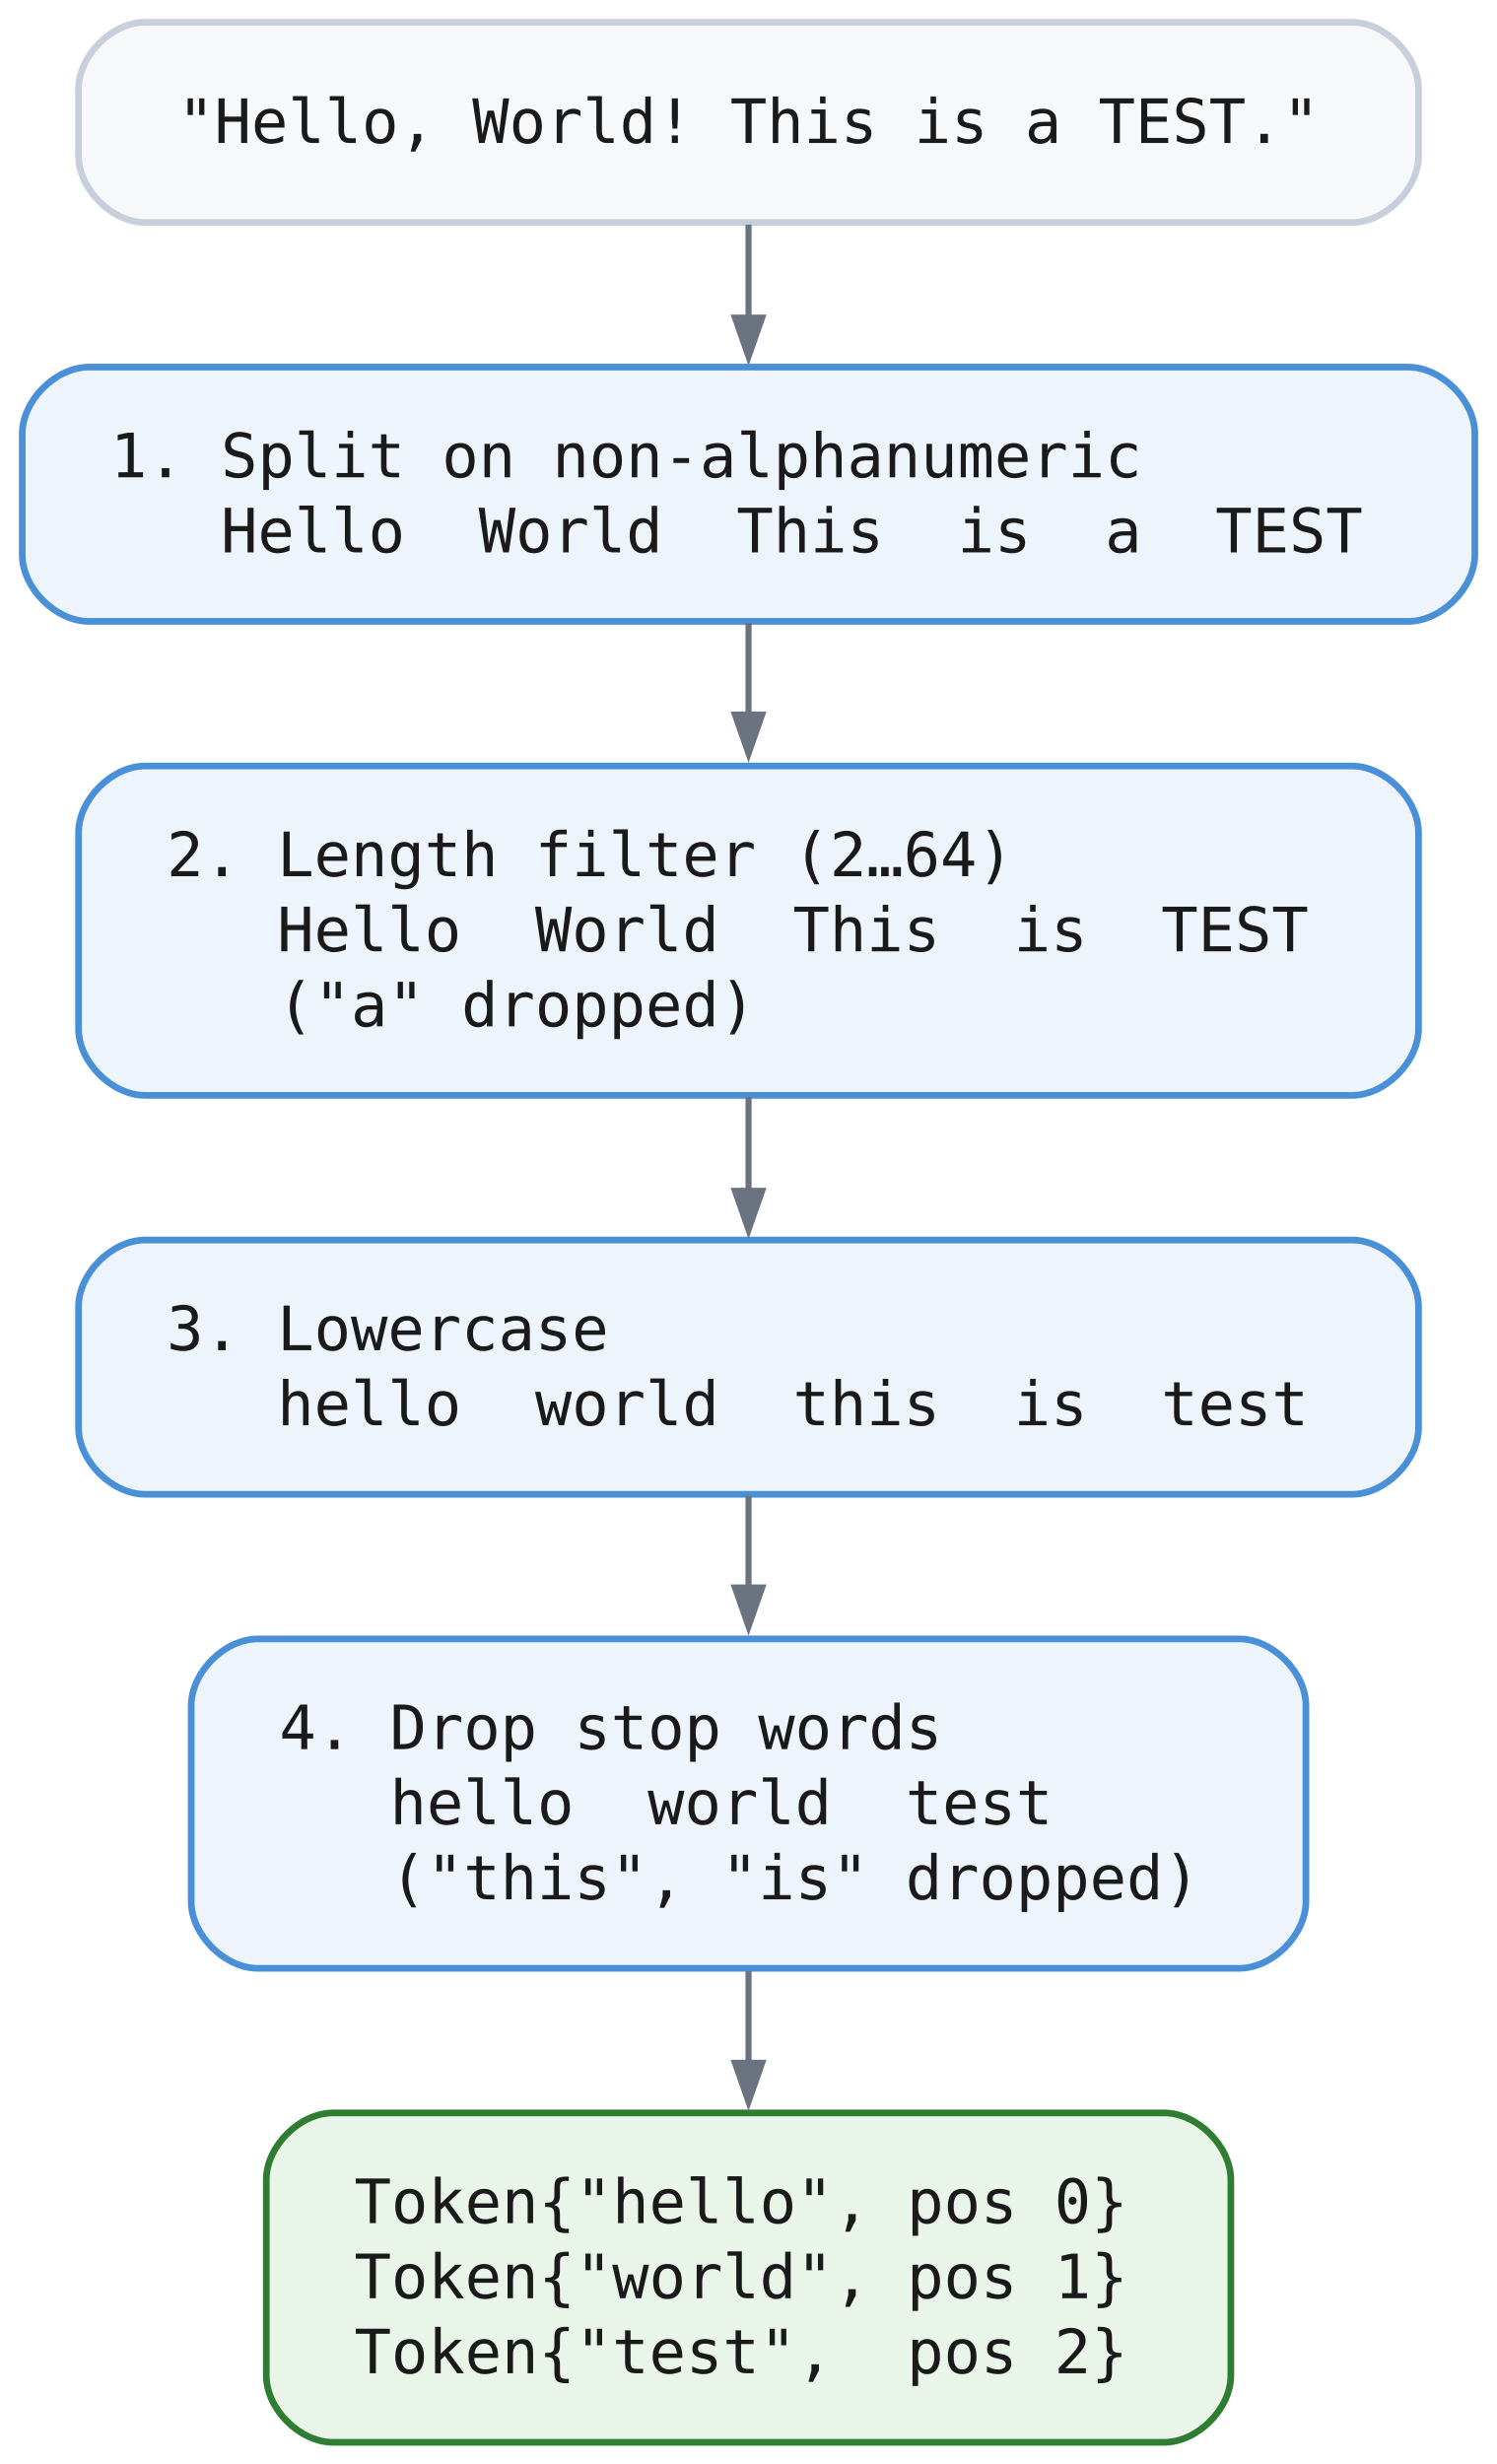
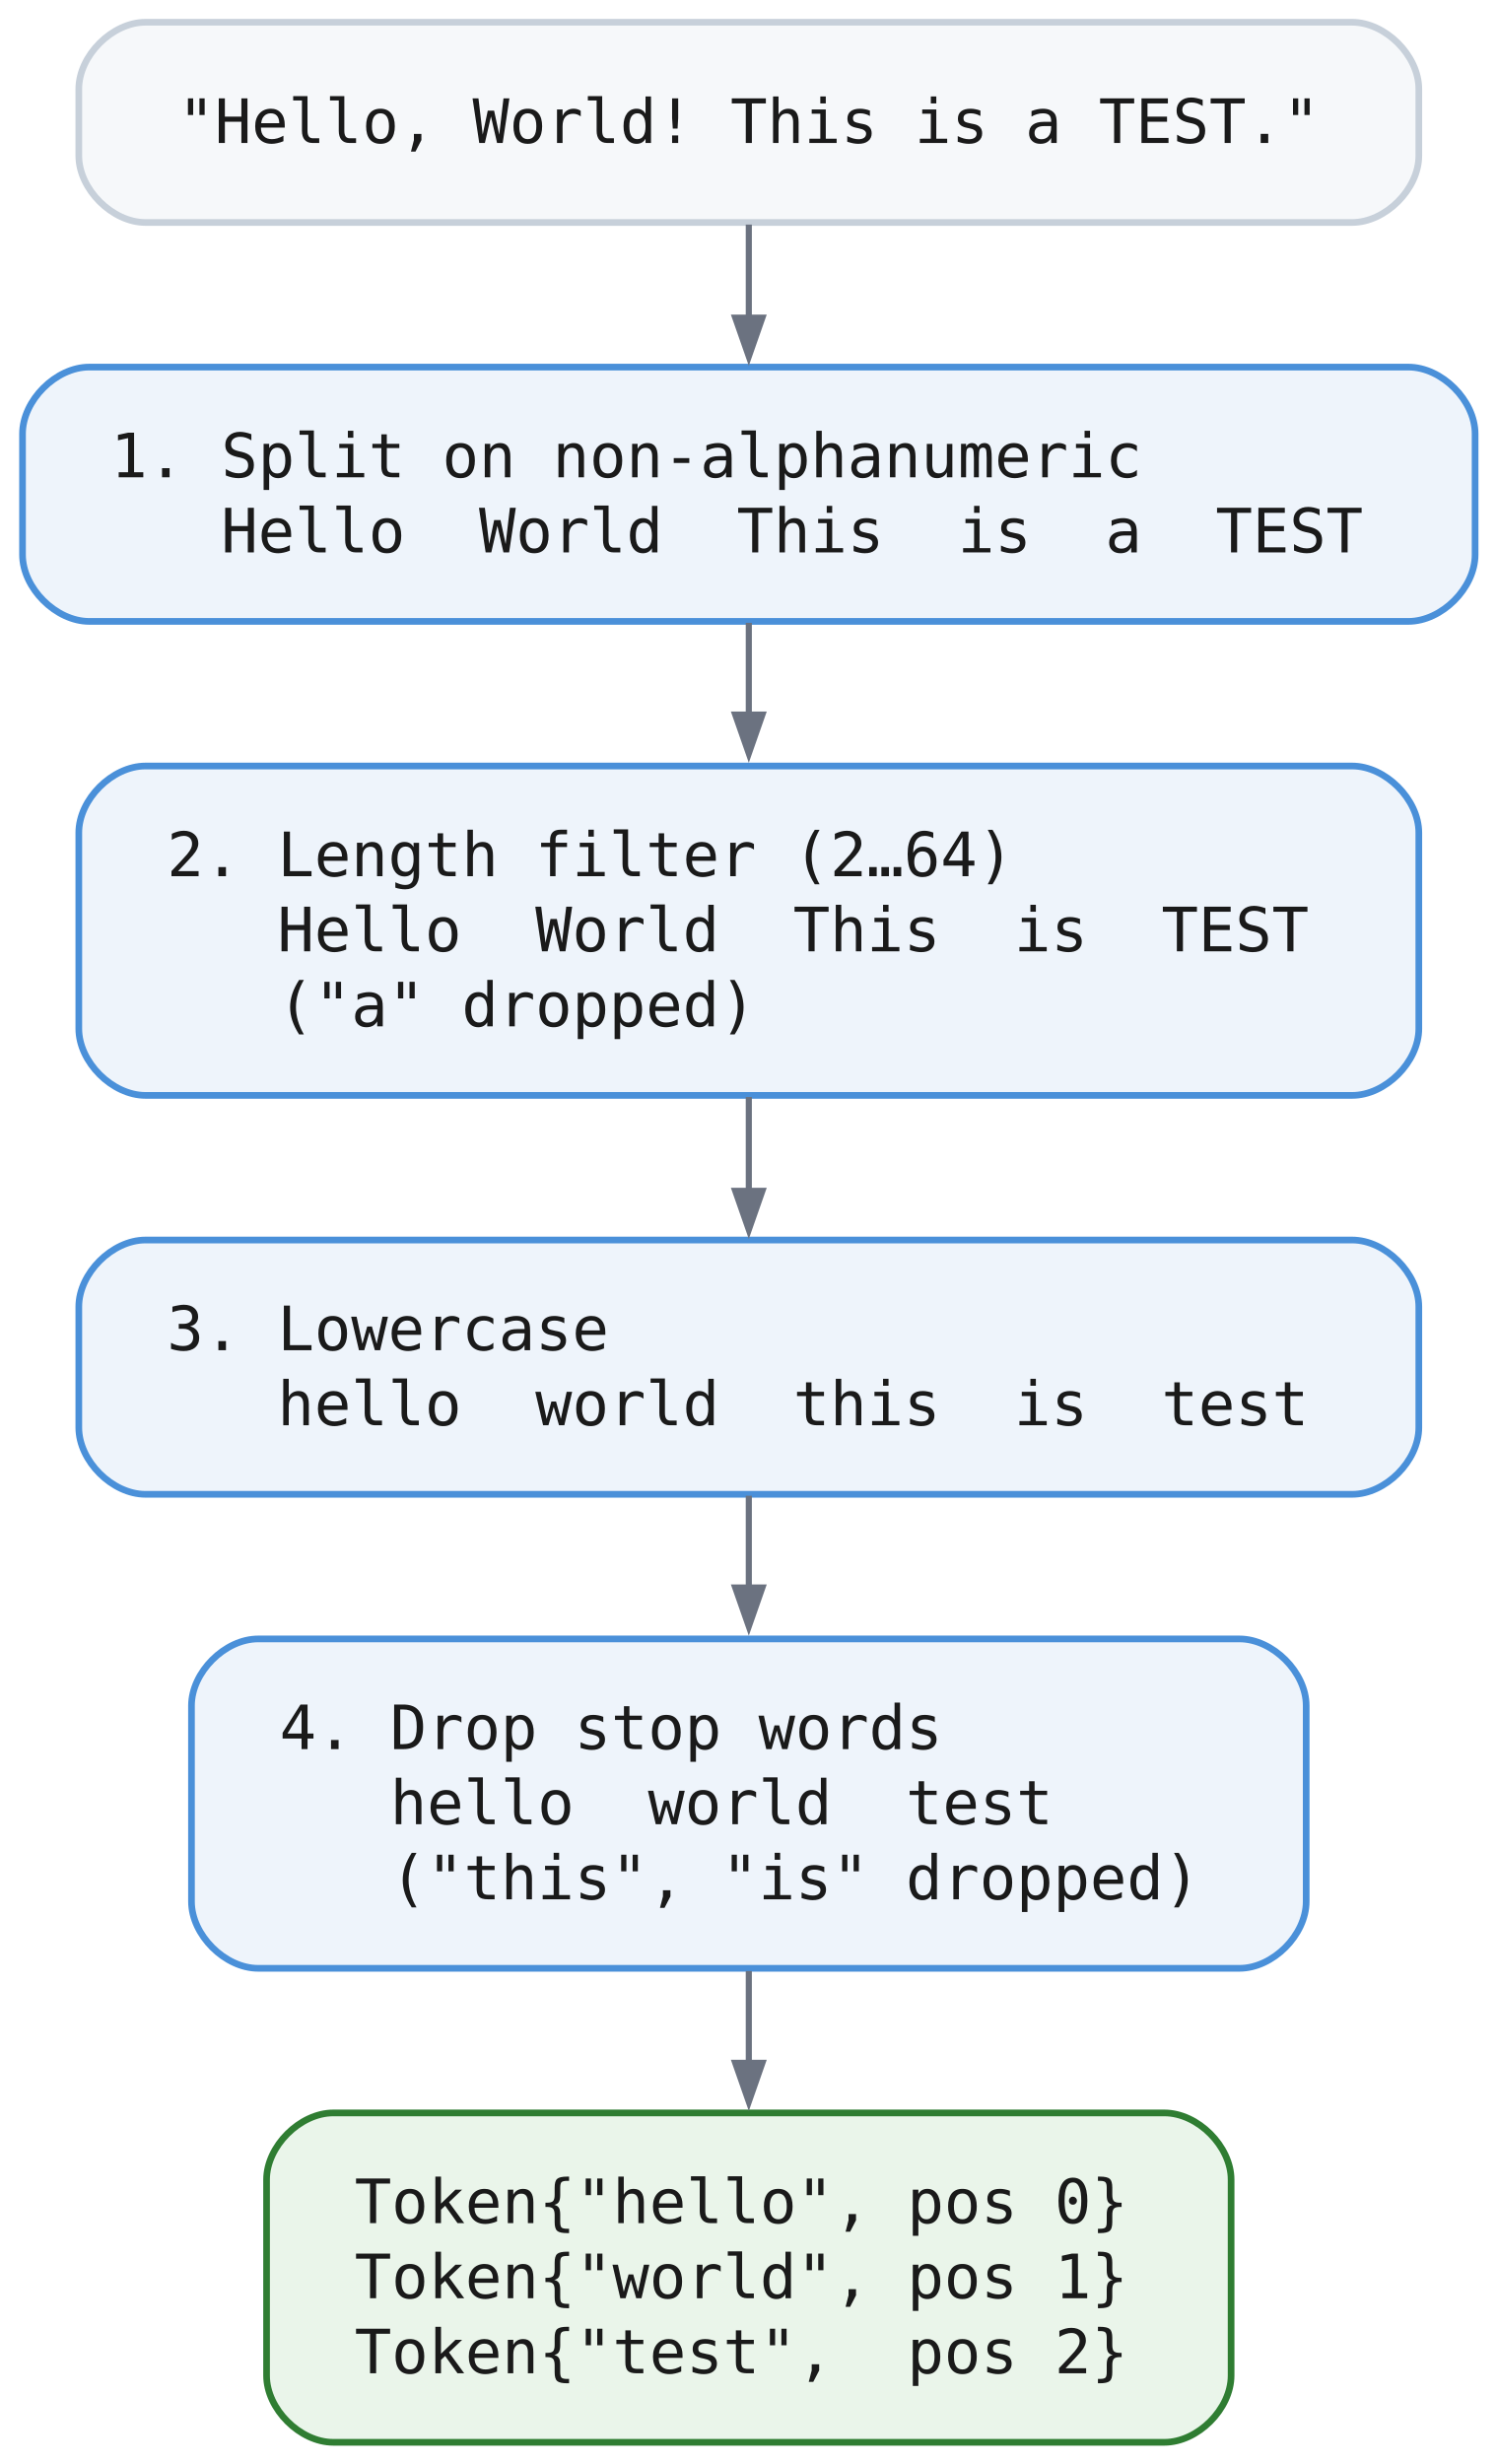
- <svg xmlns="http://www.w3.org/2000/svg" viewBox="0.00 0.00 269.00 443.00">
+ <svg xmlns="http://www.w3.org/2000/svg" width="359" height="591" viewBox="0.00 0.00 269.00 443.00">
  <g id="graph0" class="graph" transform="scale(1 1) rotate(0) translate(4 439.1)">
    <g id="node1" class="node">
      <path fill="#f6f8fa" stroke="#c7d0da" stroke-width="1.2" d="M239.06,-435.1C239.06,-435.1 22.12,-435.1 22.12,-435.1 16.12,-435.1 10.12,-429.1 10.12,-423.1 10.12,-423.1 10.12,-411.1 10.12,-411.1 10.12,-405.1 16.12,-399.1 22.12,-399.1 22.12,-399.1 239.06,-399.1 239.06,-399.1 245.06,-399.1 251.06,-405.1 251.06,-411.1 251.06,-411.1 251.06,-423.1 251.06,-423.1 251.06,-429.1 245.06,-435.1 239.06,-435.1" />
      <text xml:space="preserve" text-anchor="middle" x="130.59" y="-413.4" font-family="Menlo,Consolas,monospace" font-size="11.00" fill="#1a1a1a">"Hello, World! This is a TEST."</text>
    </g>
    <g id="node2" class="node">
      <path fill="#eef4fb" stroke="#4a90d9" stroke-width="1.2" d="M249.18,-373.1C249.18,-373.1 12,-373.1 12,-373.1 6,-373.1 0,-367.1 0,-361.1 0,-361.1 0,-339.38 0,-339.38 0,-333.38 6,-327.38 12,-327.38 12,-327.38 249.18,-327.38 249.18,-327.38 255.18,-327.38 261.18,-333.38 261.18,-339.38 261.18,-339.38 261.18,-361.1 261.18,-361.1 261.18,-367.1 255.18,-373.1 249.18,-373.1" />
      <text xml:space="preserve" text-anchor="start" x="15.84" y="-353.29" font-family="Menlo,Consolas,monospace" font-size="11.00" fill="#1a1a1a">1. Split on non-alphanumeric</text>
      <text xml:space="preserve" text-anchor="start" x="15.84" y="-339.79" font-family="Menlo,Consolas,monospace" font-size="11.00" fill="#1a1a1a">   Hello  World  This  is  a  TEST</text>
    </g>
    <g id="edge1" class="edge">
      <path fill="none" stroke="#6b7280" stroke-width="1.1" d="M130.59,-398.72C130.59,-393.47 130.59,-387.56 130.59,-381.72" />
      <polygon fill="#6b7280" stroke="#6b7280" stroke-width="1.1" points="133.04,-381.99 130.59,-374.99 128.14,-381.99 133.04,-381.99" />
    </g>
    <g id="node3" class="node">
      <path fill="#eef4fb" stroke="#4a90d9" stroke-width="1.2" d="M239.06,-301.38C239.06,-301.38 22.12,-301.38 22.12,-301.38 16.12,-301.38 10.12,-295.38 10.12,-289.38 10.12,-289.38 10.12,-254.16 10.12,-254.16 10.12,-248.16 16.12,-242.16 22.12,-242.16 22.12,-242.16 239.06,-242.16 239.06,-242.16 245.06,-242.16 251.06,-248.16 251.06,-254.16 251.06,-254.16 251.06,-289.38 251.06,-289.38 251.06,-295.38 245.06,-301.38 239.06,-301.38" />
      <text xml:space="preserve" text-anchor="start" x="25.97" y="-281.57" font-family="Menlo,Consolas,monospace" font-size="11.00" fill="#1a1a1a">2. Length filter (2…64)</text>
      <text xml:space="preserve" text-anchor="start" x="25.97" y="-268.07" font-family="Menlo,Consolas,monospace" font-size="11.00" fill="#1a1a1a">   Hello  World  This  is  TEST</text>
      <text xml:space="preserve" text-anchor="start" x="25.97" y="-254.57" font-family="Menlo,Consolas,monospace" font-size="11.00" fill="#1a1a1a">   ("a" dropped)</text>
    </g>
    <g id="edge2" class="edge">
      <path fill="none" stroke="#6b7280" stroke-width="1.1" d="M130.59,-327.12C130.59,-321.85 130.59,-316.07 130.59,-310.31" />
      <polygon fill="#6b7280" stroke="#6b7280" stroke-width="1.1" points="133.04,-310.62 130.59,-303.62 128.14,-310.62 133.04,-310.62" />
    </g>
    <g id="node4" class="node">
      <path fill="#eef4fb" stroke="#4a90d9" stroke-width="1.2" d="M239.06,-216.16C239.06,-216.16 22.12,-216.16 22.12,-216.16 16.12,-216.16 10.12,-210.16 10.12,-204.16 10.12,-204.16 10.12,-182.44 10.12,-182.44 10.12,-176.44 16.12,-170.44 22.12,-170.44 22.12,-170.44 239.06,-170.44 239.06,-170.44 245.06,-170.44 251.06,-176.44 251.06,-182.44 251.06,-182.44 251.06,-204.16 251.06,-204.16 251.06,-210.16 245.06,-216.16 239.06,-216.16" />
      <text xml:space="preserve" text-anchor="start" x="25.97" y="-196.35" font-family="Menlo,Consolas,monospace" font-size="11.00" fill="#1a1a1a">3. Lowercase</text>
      <text xml:space="preserve" text-anchor="start" x="25.97" y="-182.85" font-family="Menlo,Consolas,monospace" font-size="11.00" fill="#1a1a1a">   hello  world  this  is  test</text>
    </g>
    <g id="edge3" class="edge">
      <path fill="none" stroke="#6b7280" stroke-width="1.1" d="M130.59,-241.86C130.59,-236.31 130.59,-230.48 130.59,-224.88" />
      <polygon fill="#6b7280" stroke="#6b7280" stroke-width="1.1" points="133.04,-225 130.59,-218 128.14,-225 133.04,-225" />
    </g>
    <g id="node5" class="node">
      <path fill="#eef4fb" stroke="#4a90d9" stroke-width="1.2" d="M218.81,-144.44C218.81,-144.44 42.38,-144.44 42.38,-144.44 36.37,-144.44 30.38,-138.44 30.38,-132.44 30.38,-132.44 30.38,-97.22 30.38,-97.22 30.38,-91.22 36.38,-85.22 42.38,-85.22 42.38,-85.22 218.81,-85.22 218.81,-85.22 224.81,-85.22 230.81,-91.22 230.81,-97.22 230.81,-97.22 230.81,-132.44 230.81,-132.44 230.81,-138.44 224.81,-144.44 218.81,-144.44" />
      <text xml:space="preserve" text-anchor="start" x="46.22" y="-124.63" font-family="Menlo,Consolas,monospace" font-size="11.00" fill="#1a1a1a">4. Drop stop words</text>
      <text xml:space="preserve" text-anchor="start" x="46.22" y="-111.13" font-family="Menlo,Consolas,monospace" font-size="11.00" fill="#1a1a1a">   hello  world  test</text>
      <text xml:space="preserve" text-anchor="start" x="46.22" y="-97.63" font-family="Menlo,Consolas,monospace" font-size="11.00" fill="#1a1a1a">   ("this", "is" dropped)</text>
    </g>
    <g id="edge4" class="edge">
      <path fill="none" stroke="#6b7280" stroke-width="1.1" d="M130.59,-170.18C130.59,-164.91 130.59,-159.13 130.59,-153.37" />
      <polygon fill="#6b7280" stroke="#6b7280" stroke-width="1.1" points="133.04,-153.68 130.59,-146.68 128.14,-153.68 133.04,-153.68" />
    </g>
    <g id="node6" class="node">
      <path fill="#eaf5ea" stroke="#2f7d32" stroke-width="1.2" d="M205.31,-59.22C205.31,-59.22 55.88,-59.22 55.88,-59.22 49.88,-59.22 43.88,-53.22 43.88,-47.22 43.88,-47.22 43.88,-12 43.88,-12 43.88,-6 49.88,0 55.88,0 55.88,0 205.31,0 205.31,0 211.31,0 217.31,-6 217.31,-12 217.31,-12 217.31,-47.22 217.31,-47.22 217.31,-53.22 211.31,-59.22 205.31,-59.22" />
      <text xml:space="preserve" text-anchor="start" x="59.72" y="-39.41" font-family="Menlo,Consolas,monospace" font-size="11.00" fill="#1a1a1a">Token{"hello", pos 0}</text>
      <text xml:space="preserve" text-anchor="start" x="59.72" y="-25.91" font-family="Menlo,Consolas,monospace" font-size="11.00" fill="#1a1a1a">Token{"world", pos 1}</text>
      <text xml:space="preserve" text-anchor="start" x="59.72" y="-12.41" font-family="Menlo,Consolas,monospace" font-size="11.00" fill="#1a1a1a">Token{"test",  pos 2}</text>
    </g>
    <g id="edge5" class="edge">
      <path fill="none" stroke="#6b7280" stroke-width="1.1" d="M130.59,-84.72C130.59,-79.37 130.59,-73.72 130.59,-68.16" />
      <polygon fill="#6b7280" stroke="#6b7280" stroke-width="1.1" points="133.04,-68.22 130.59,-61.22 128.14,-68.22 133.04,-68.22" />
    </g>
  </g>
</svg>
